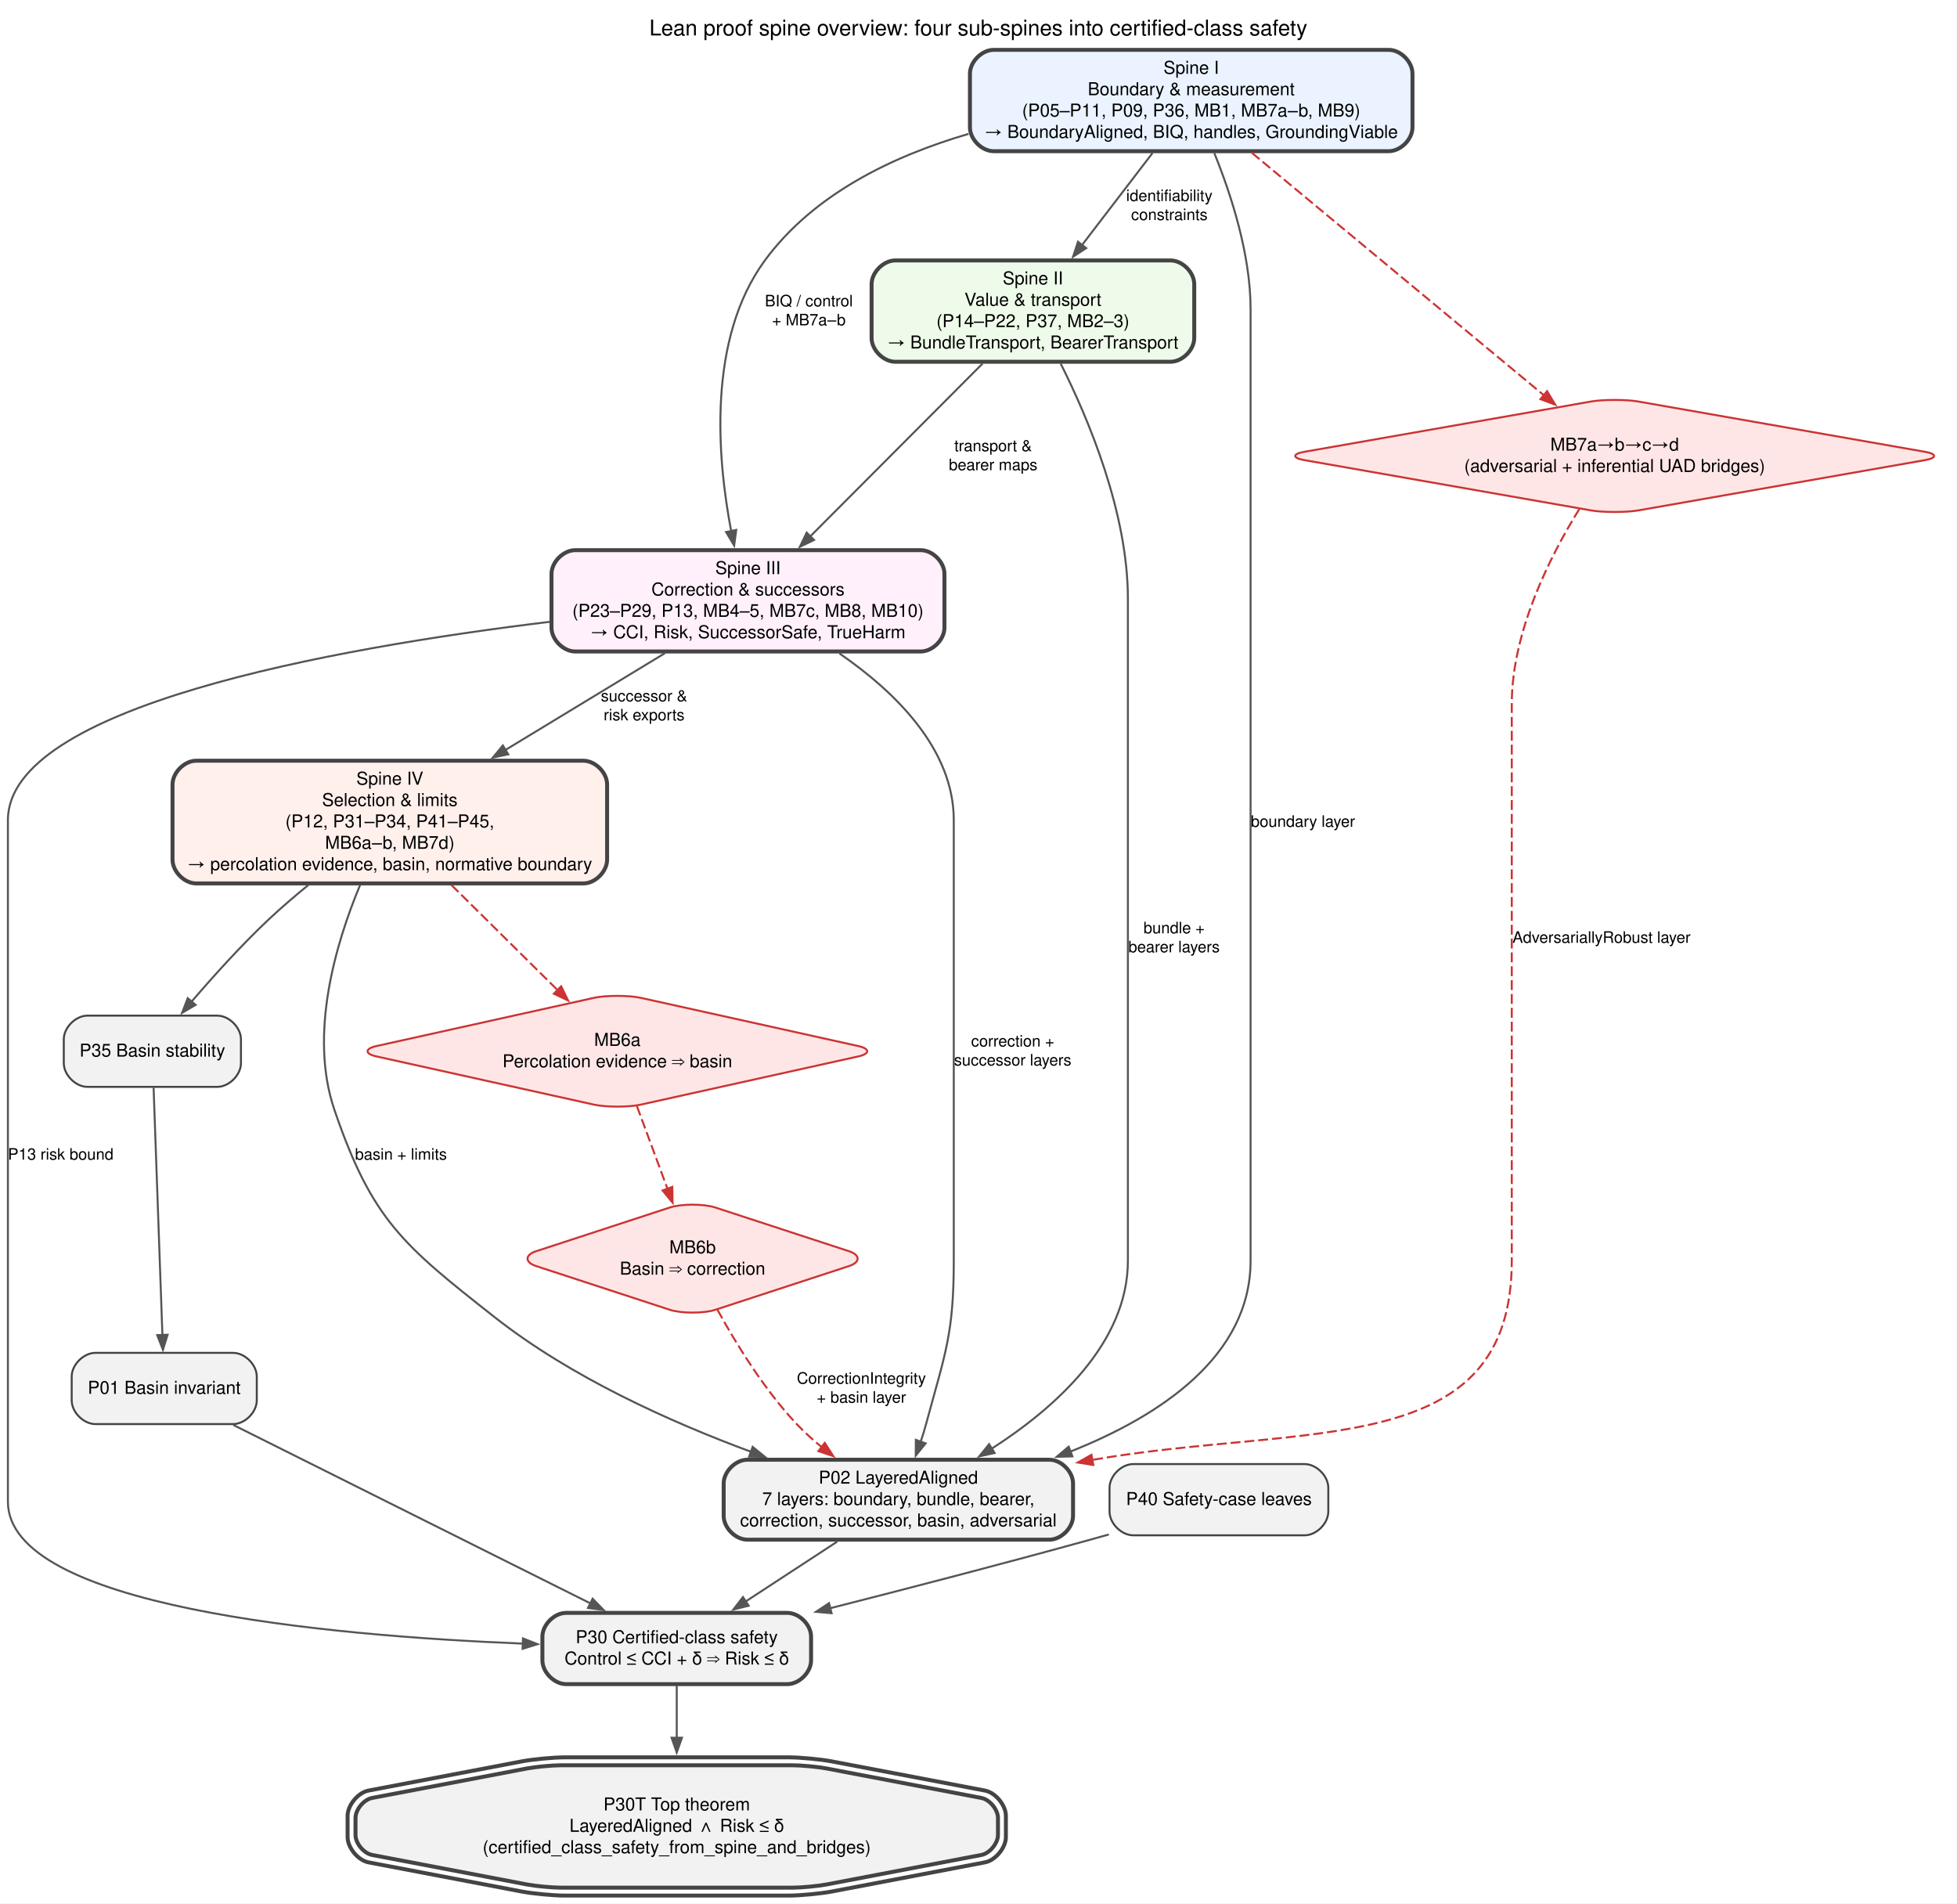
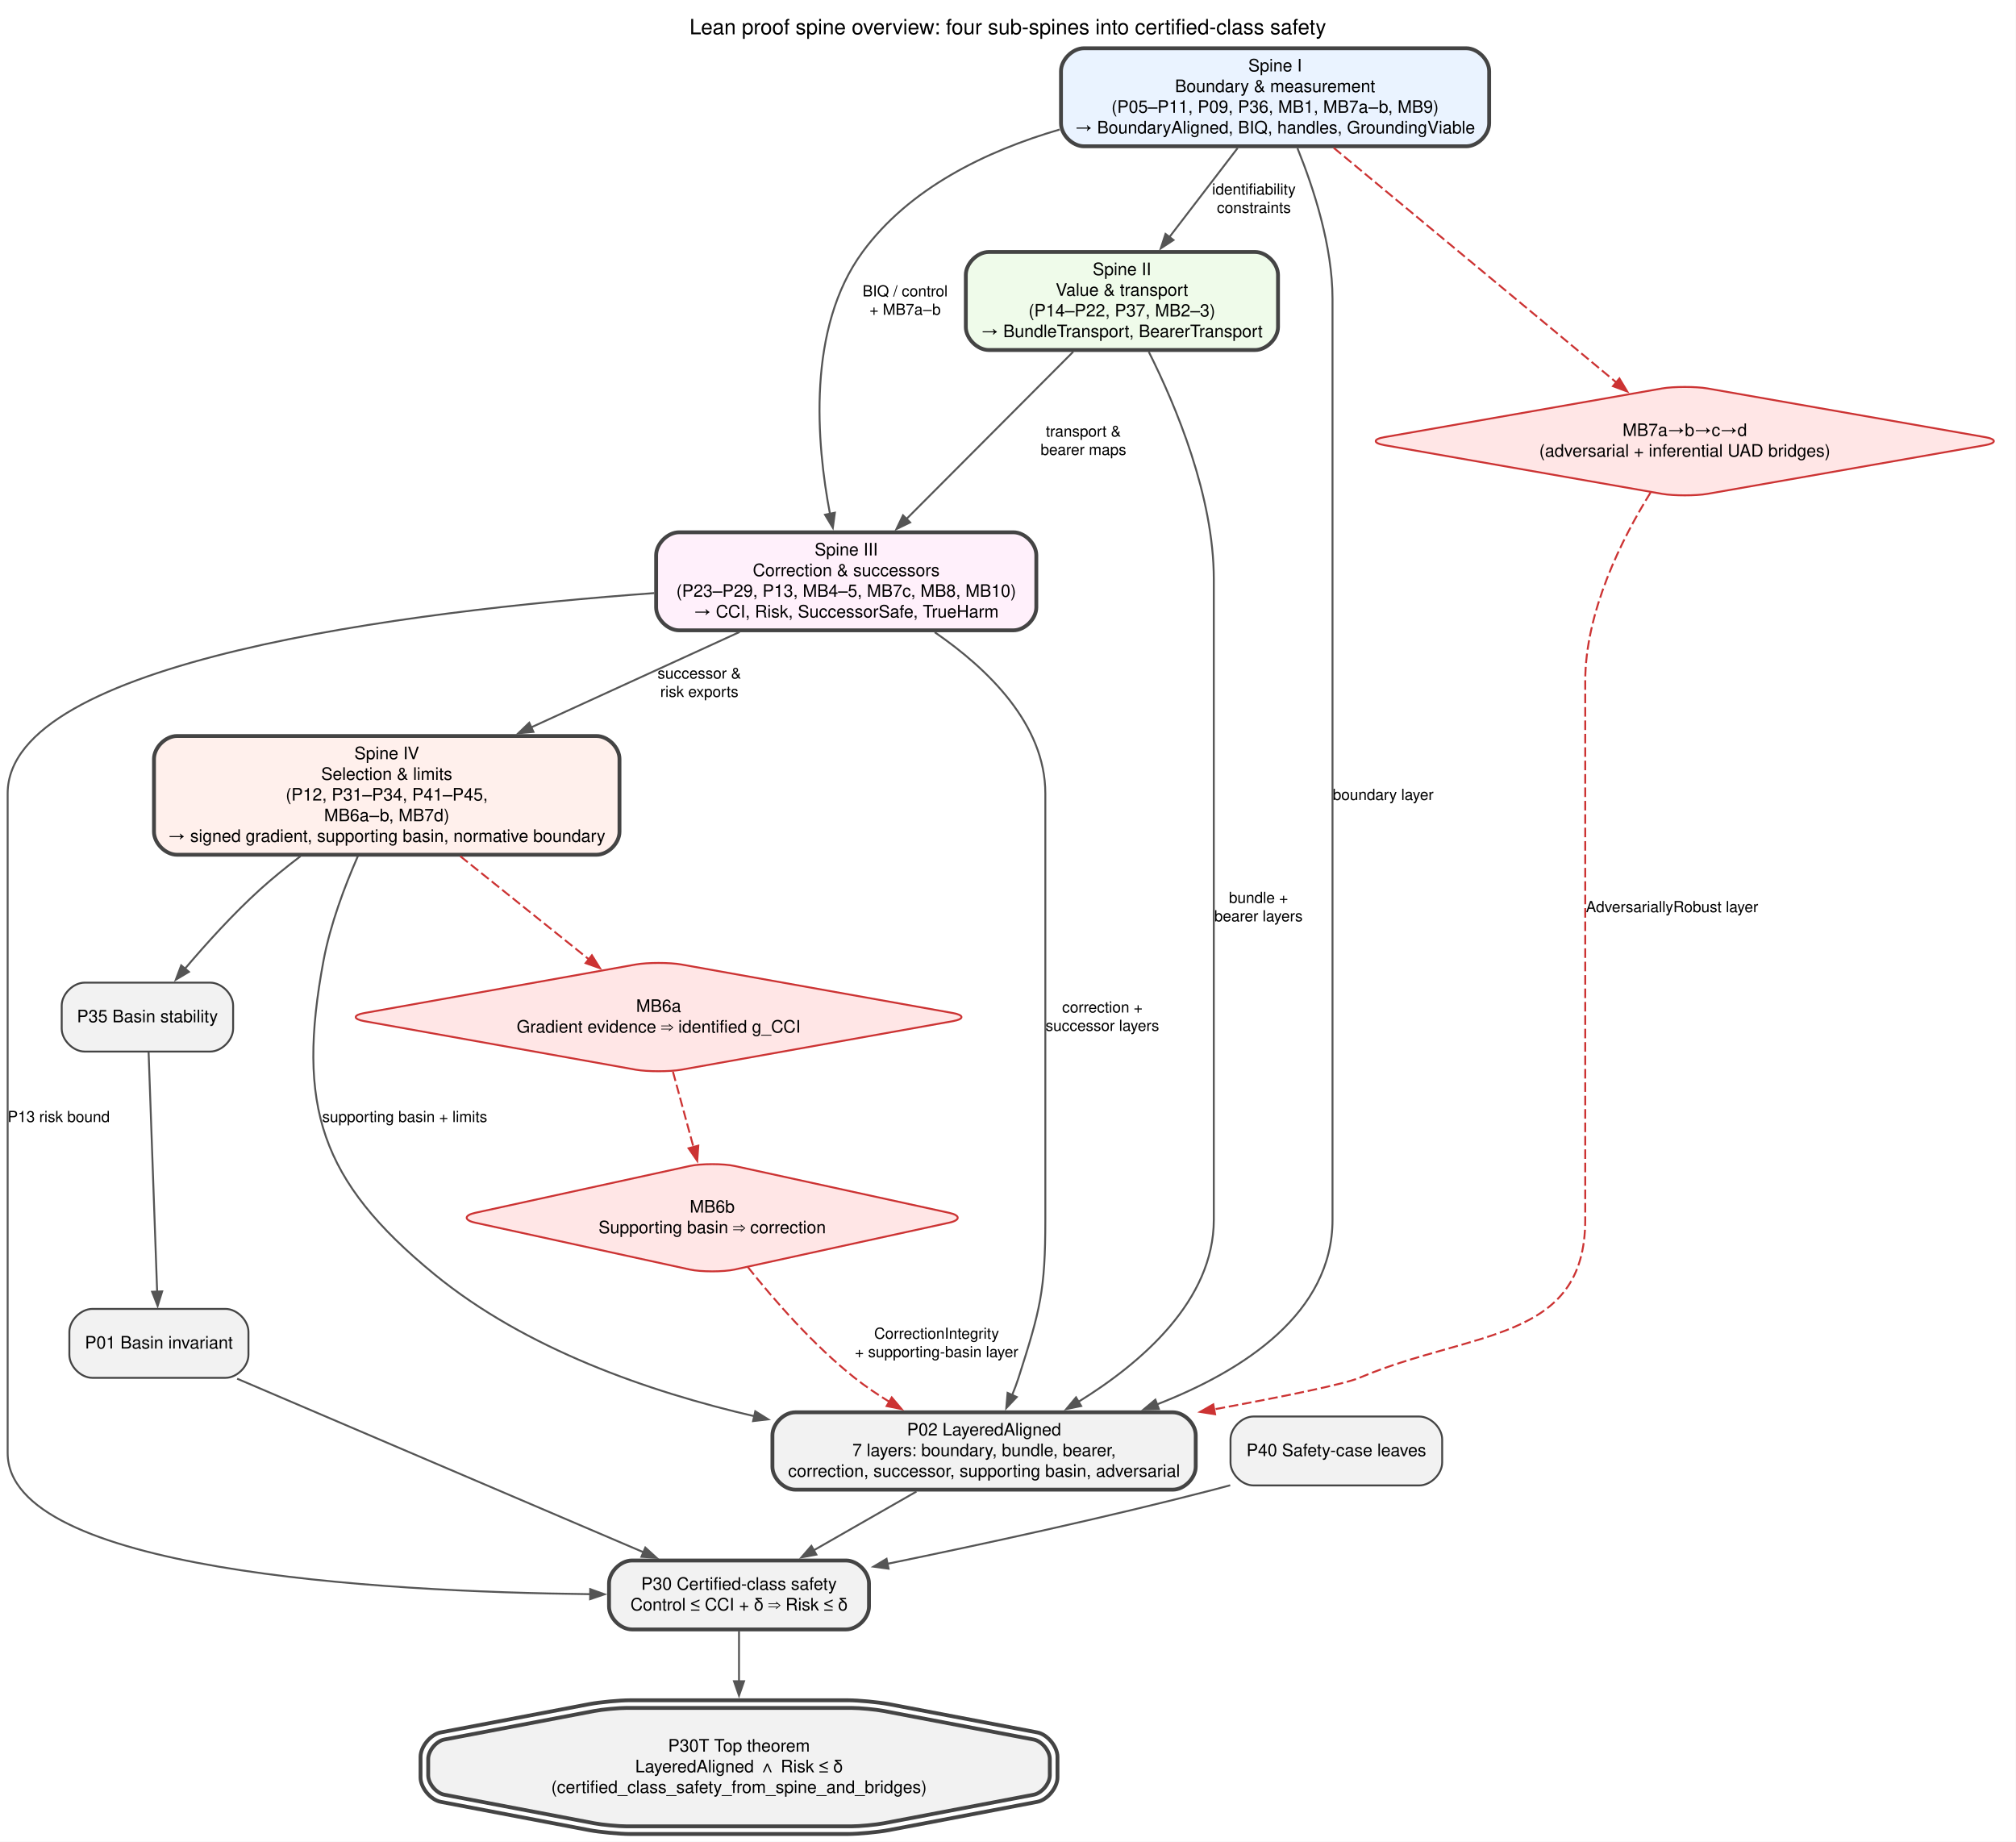
- <svg xmlns="http://www.w3.org/2000/svg" xmlns:xlink="http://www.w3.org/1999/xlink" width="989pt" height="962pt" viewBox="0.00 0.00 989.00 962.00">
+ <svg xmlns="http://www.w3.org/2000/svg" xmlns:xlink="http://www.w3.org/1999/xlink" width="1053pt" height="962pt" viewBox="0.00 0.00 1053.00 962.00">
  <g id="graph0" class="graph" transform="scale(1 1) rotate(0) translate(4 957.84)">
-     <polygon fill="white" stroke="none" points="-4,4 -4,-957.84 984.82,-957.84 984.82,4 -4,4" />
-     <text xml:space="preserve" text-anchor="middle" x="490.41" y="-939.94" font-family="Helvetica,sans-Serif" font-size="11.00">Lean proof spine overview: four sub-spines into certified-class safety</text>
+     <polygon fill="white" stroke="none" points="-4,4 -4,-957.84 1048.82,-957.84 1048.82,4 -4,4" />
+     <text xml:space="preserve" text-anchor="middle" x="522.41" y="-939.94" font-family="Helvetica,sans-Serif" font-size="11.00">Lean proof spine overview: four sub-spines into certified-class safety</text>
    <a xlink:href="/lean/graph/boundary-measurement/" class="lean-graph-node">
      <g id="node1" class="node">
-         <path fill="#eaf3ff" stroke="#444444" stroke-width="2" d="M697.82,-932.64C697.82,-932.64 498.18,-932.64 498.18,-932.64 492.18,-932.64 486.18,-926.64 486.18,-920.64 486.18,-920.64 486.18,-893.44 486.18,-893.44 486.18,-887.44 492.18,-881.44 498.18,-881.44 498.18,-881.44 697.82,-881.44 697.82,-881.44 703.82,-881.44 709.82,-887.44 709.82,-893.44 709.82,-893.44 709.82,-920.64 709.82,-920.64 709.82,-926.64 703.82,-932.64 697.82,-932.64" />
-         <text xml:space="preserve" text-anchor="middle" x="598" y="-920.54" font-family="Helvetica,sans-Serif" font-size="9.00">Spine I</text>
-         <text xml:space="preserve" text-anchor="middle" x="598" y="-909.74" font-family="Helvetica,sans-Serif" font-size="9.00">Boundary &amp; measurement</text>
-         <text xml:space="preserve" text-anchor="middle" x="598" y="-898.94" font-family="Helvetica,sans-Serif" font-size="9.00">(P05–P11, P09, P36, MB1, MB7a–b, MB9)</text>
-         <text xml:space="preserve" text-anchor="middle" x="598" y="-888.14" font-family="Helvetica,sans-Serif" font-size="9.00">→ BoundaryAligned, BIQ, handles, GroundingViable</text>
+         <path fill="#eaf3ff" stroke="#444444" stroke-width="2" d="M761.82,-932.64C761.82,-932.64 562.18,-932.64 562.18,-932.64 556.18,-932.64 550.18,-926.64 550.18,-920.64 550.18,-920.64 550.18,-893.44 550.18,-893.44 550.18,-887.44 556.18,-881.44 562.18,-881.44 562.18,-881.44 761.82,-881.44 761.82,-881.44 767.82,-881.44 773.82,-887.44 773.82,-893.44 773.82,-893.44 773.82,-920.64 773.82,-920.64 773.82,-926.64 767.82,-932.64 761.82,-932.64" />
+         <text xml:space="preserve" text-anchor="middle" x="662" y="-920.54" font-family="Helvetica,sans-Serif" font-size="9.00">Spine I</text>
+         <text xml:space="preserve" text-anchor="middle" x="662" y="-909.74" font-family="Helvetica,sans-Serif" font-size="9.00">Boundary &amp; measurement</text>
+         <text xml:space="preserve" text-anchor="middle" x="662" y="-898.94" font-family="Helvetica,sans-Serif" font-size="9.00">(P05–P11, P09, P36, MB1, MB7a–b, MB9)</text>
+         <text xml:space="preserve" text-anchor="middle" x="662" y="-888.14" font-family="Helvetica,sans-Serif" font-size="9.00">→ BoundaryAligned, BIQ, handles, GroundingViable</text>
      </g>
    </a>
    <a xlink:href="/lean/graph/value-transport/" class="lean-graph-node">
      <g id="node2" class="node">
-         <path fill="#effbea" stroke="#444444" stroke-width="2" d="M587.53,-826.24C587.53,-826.24 448.47,-826.24 448.47,-826.24 442.47,-826.24 436.47,-820.24 436.47,-814.24 436.47,-814.24 436.47,-787.04 436.47,-787.04 436.47,-781.04 442.47,-775.04 448.47,-775.04 448.47,-775.04 587.53,-775.04 587.53,-775.04 593.53,-775.04 599.53,-781.04 599.53,-787.04 599.53,-787.04 599.53,-814.24 599.53,-814.24 599.53,-820.24 593.53,-826.24 587.53,-826.24" />
-         <text xml:space="preserve" text-anchor="middle" x="518" y="-814.14" font-family="Helvetica,sans-Serif" font-size="9.00">Spine II</text>
-         <text xml:space="preserve" text-anchor="middle" x="518" y="-803.34" font-family="Helvetica,sans-Serif" font-size="9.00">Value &amp; transport</text>
-         <text xml:space="preserve" text-anchor="middle" x="518" y="-792.54" font-family="Helvetica,sans-Serif" font-size="9.00">(P14–P22, P37, MB2–3)</text>
-         <text xml:space="preserve" text-anchor="middle" x="518" y="-781.74" font-family="Helvetica,sans-Serif" font-size="9.00">→ BundleTransport, BearerTransport</text>
+         <path fill="#effbea" stroke="#444444" stroke-width="2" d="M651.53,-826.24C651.53,-826.24 512.47,-826.24 512.47,-826.24 506.47,-826.24 500.47,-820.24 500.47,-814.24 500.47,-814.24 500.47,-787.04 500.47,-787.04 500.47,-781.04 506.47,-775.04 512.47,-775.04 512.47,-775.04 651.53,-775.04 651.53,-775.04 657.53,-775.04 663.53,-781.04 663.53,-787.04 663.53,-787.04 663.53,-814.24 663.53,-814.24 663.53,-820.24 657.53,-826.24 651.53,-826.24" />
+         <text xml:space="preserve" text-anchor="middle" x="582" y="-814.14" font-family="Helvetica,sans-Serif" font-size="9.00">Spine II</text>
+         <text xml:space="preserve" text-anchor="middle" x="582" y="-803.34" font-family="Helvetica,sans-Serif" font-size="9.00">Value &amp; transport</text>
+         <text xml:space="preserve" text-anchor="middle" x="582" y="-792.54" font-family="Helvetica,sans-Serif" font-size="9.00">(P14–P22, P37, MB2–3)</text>
+         <text xml:space="preserve" text-anchor="middle" x="582" y="-781.74" font-family="Helvetica,sans-Serif" font-size="9.00">→ BundleTransport, BearerTransport</text>
      </g>
    </a>
    <g id="edge1" class="edge">
-       <path fill="none" stroke="#555555" d="M578.43,-880.5C567.7,-866.5 554.28,-848.99 542.82,-834.03" />
-       <polygon fill="#555555" stroke="#555555" points="544.93,-832.47 538.29,-828.12 540.77,-835.67 544.93,-832.47" />
-       <text xml:space="preserve" text-anchor="middle" x="586.95" y="-856.24" font-family="Helvetica,sans-Serif" font-size="8.00">identifiability</text>
-       <text xml:space="preserve" text-anchor="middle" x="586.95" y="-846.64" font-family="Helvetica,sans-Serif" font-size="8.00">constraints</text>
+       <path fill="none" stroke="#555555" d="M642.43,-880.5C631.7,-866.5 618.28,-848.99 606.82,-834.03" />
+       <polygon fill="#555555" stroke="#555555" points="608.93,-832.47 602.29,-828.12 604.77,-835.67 608.93,-832.47" />
+       <text xml:space="preserve" text-anchor="middle" x="650.95" y="-856.24" font-family="Helvetica,sans-Serif" font-size="8.00">identifiability</text>
+       <text xml:space="preserve" text-anchor="middle" x="650.95" y="-846.64" font-family="Helvetica,sans-Serif" font-size="8.00">constraints</text>
    </g>
    <a xlink:href="/lean/graph/correction-successors/" class="lean-graph-node">
      <g id="node3" class="node">
-         <path fill="#fff0fb" stroke="#444444" stroke-width="2" d="M461.29,-679.84C461.29,-679.84 286.71,-679.84 286.71,-679.84 280.71,-679.84 274.71,-673.84 274.71,-667.84 274.71,-667.84 274.71,-640.64 274.71,-640.64 274.71,-634.64 280.71,-628.64 286.71,-628.64 286.71,-628.64 461.29,-628.64 461.29,-628.64 467.29,-628.64 473.29,-634.64 473.29,-640.64 473.29,-640.64 473.29,-667.84 473.29,-667.84 473.29,-673.84 467.29,-679.84 461.29,-679.84" />
-         <text xml:space="preserve" text-anchor="middle" x="374" y="-667.74" font-family="Helvetica,sans-Serif" font-size="9.00">Spine III</text>
-         <text xml:space="preserve" text-anchor="middle" x="374" y="-656.94" font-family="Helvetica,sans-Serif" font-size="9.00">Correction &amp; successors</text>
-         <text xml:space="preserve" text-anchor="middle" x="374" y="-646.14" font-family="Helvetica,sans-Serif" font-size="9.00">(P23–P29, P13, MB4–5, MB7c, MB8, MB10)</text>
-         <text xml:space="preserve" text-anchor="middle" x="374" y="-635.34" font-family="Helvetica,sans-Serif" font-size="9.00">→ CCI, Risk, SuccessorSafe, TrueHarm</text>
+         <path fill="#fff0fb" stroke="#444444" stroke-width="2" d="M525.29,-679.84C525.29,-679.84 350.71,-679.84 350.71,-679.84 344.71,-679.84 338.71,-673.84 338.71,-667.84 338.71,-667.84 338.71,-640.64 338.71,-640.64 338.71,-634.64 344.71,-628.64 350.71,-628.64 350.71,-628.64 525.29,-628.64 525.29,-628.64 531.29,-628.64 537.29,-634.64 537.29,-640.64 537.29,-640.64 537.29,-667.84 537.29,-667.84 537.29,-673.84 531.29,-679.84 525.29,-679.84" />
+         <text xml:space="preserve" text-anchor="middle" x="438" y="-667.74" font-family="Helvetica,sans-Serif" font-size="9.00">Spine III</text>
+         <text xml:space="preserve" text-anchor="middle" x="438" y="-656.94" font-family="Helvetica,sans-Serif" font-size="9.00">Correction &amp; successors</text>
+         <text xml:space="preserve" text-anchor="middle" x="438" y="-646.14" font-family="Helvetica,sans-Serif" font-size="9.00">(P23–P29, P13, MB4–5, MB7c, MB8, MB10)</text>
+         <text xml:space="preserve" text-anchor="middle" x="438" y="-635.34" font-family="Helvetica,sans-Serif" font-size="9.00">→ CCI, Risk, SuccessorSafe, TrueHarm</text>
      </g>
    </a>
    <g id="edge2" class="edge">
-       <path fill="none" stroke="#555555" d="M485.44,-890.18C446.66,-878.85 406.9,-859.45 382.54,-826.24 353.4,-786.53 358.41,-726.58 365.56,-689.23" />
-       <polygon fill="#555555" stroke="#555555" points="368.07,-690.06 367.01,-682.19 362.93,-689.01 368.07,-690.06" />
-       <text xml:space="preserve" text-anchor="middle" x="404.77" y="-803.04" font-family="Helvetica,sans-Serif" font-size="8.00">BIQ / control</text>
-       <text xml:space="preserve" text-anchor="middle" x="404.77" y="-793.44" font-family="Helvetica,sans-Serif" font-size="8.00">+ MB7a–b</text>
+       <path fill="none" stroke="#555555" d="M549.44,-890.18C510.66,-878.85 470.9,-859.45 446.54,-826.24 417.4,-786.53 422.41,-726.58 429.56,-689.23" />
+       <polygon fill="#555555" stroke="#555555" points="432.07,-690.06 431.01,-682.19 426.93,-689.01 432.07,-690.06" />
+       <text xml:space="preserve" text-anchor="middle" x="468.77" y="-803.04" font-family="Helvetica,sans-Serif" font-size="8.00">BIQ / control</text>
+       <text xml:space="preserve" text-anchor="middle" x="468.77" y="-793.44" font-family="Helvetica,sans-Serif" font-size="8.00">+ MB7a–b</text>
    </g>
    <a xlink:href="/lean/node/P02/" class="lean-graph-node">
      <g id="node5" class="node">
-         <path fill="#f2f2f2" stroke="#444444" stroke-width="2" d="M526.28,-220.24C526.28,-220.24 373.72,-220.24 373.72,-220.24 367.72,-220.24 361.72,-214.24 361.72,-208.24 361.72,-208.24 361.72,-191.84 361.72,-191.84 361.72,-185.84 367.72,-179.84 373.72,-179.84 373.72,-179.84 526.28,-179.84 526.28,-179.84 532.28,-179.84 538.28,-185.84 538.28,-191.84 538.28,-191.84 538.28,-208.24 538.28,-208.24 538.28,-214.24 532.28,-220.24 526.28,-220.24" />
-         <text xml:space="preserve" text-anchor="middle" x="450" y="-208.14" font-family="Helvetica,sans-Serif" font-size="9.00">P02 LayeredAligned</text>
-         <text xml:space="preserve" text-anchor="middle" x="450" y="-197.34" font-family="Helvetica,sans-Serif" font-size="9.00">7 layers: boundary, bundle, bearer,</text>
-         <text xml:space="preserve" text-anchor="middle" x="450" y="-186.54" font-family="Helvetica,sans-Serif" font-size="9.00">correction, successor, basin, adversarial</text>
+         <path fill="#f2f2f2" stroke="#444444" stroke-width="2" d="M608.55,-220.24C608.55,-220.24 411.45,-220.24 411.45,-220.24 405.45,-220.24 399.45,-214.24 399.45,-208.24 399.45,-208.24 399.45,-191.84 399.45,-191.84 399.45,-185.84 405.45,-179.84 411.45,-179.84 411.45,-179.84 608.55,-179.84 608.55,-179.84 614.55,-179.84 620.55,-185.84 620.55,-191.84 620.55,-191.84 620.55,-208.24 620.55,-208.24 620.55,-214.24 614.55,-220.24 608.55,-220.24" />
+         <text xml:space="preserve" text-anchor="middle" x="510" y="-208.14" font-family="Helvetica,sans-Serif" font-size="9.00">P02 LayeredAligned</text>
+         <text xml:space="preserve" text-anchor="middle" x="510" y="-197.34" font-family="Helvetica,sans-Serif" font-size="9.00">7 layers: boundary, bundle, bearer,</text>
+         <text xml:space="preserve" text-anchor="middle" x="510" y="-186.54" font-family="Helvetica,sans-Serif" font-size="9.00">correction, successor, supporting basin, adversarial</text>
      </g>
    </a>
    <g id="edge13" class="edge">
-       <path fill="none" stroke="#555555" d="M609.68,-880.46C618.11,-859.67 628,-829.36 628,-801.64 628,-801.64 628,-801.64 628,-320.84 628,-272.45 582.16,-242.32 537,-224.38" />
-       <polygon fill="#555555" stroke="#555555" points="537.95,-221.93 530.01,-221.71 536.08,-226.84 537.95,-221.93" />
-       <text xml:space="preserve" text-anchor="middle" x="654.46" y="-540.04" font-family="Helvetica,sans-Serif" font-size="8.00">boundary layer</text>
+       <path fill="none" stroke="#555555" d="M673.68,-880.46C682.11,-859.67 692,-829.36 692,-801.64 692,-801.64 692,-801.64 692,-320.84 692,-272.13 645.95,-242.11 600.18,-224.31" />
+       <polygon fill="#555555" stroke="#555555" points="601.31,-221.93 593.37,-221.76 599.47,-226.84 601.31,-221.93" />
+       <text xml:space="preserve" text-anchor="middle" x="718.46" y="-540.04" font-family="Helvetica,sans-Serif" font-size="8.00">boundary layer</text>
    </g>
    <a xlink:href="/cards/bridge/mb7-hidden-capability-and-access/" class="lean-graph-node">
      <g id="node11" class="node">
-         <path fill="#ffe6e6" stroke="#cc3333" d="M800.18,-754.97C800.18,-754.97 655,-729.51 655,-729.51 649.09,-728.48 649.09,-726.41 655,-725.37 655,-725.37 800.18,-699.91 800.18,-699.91 806.09,-698.88 817.91,-698.88 823.82,-699.91 823.82,-699.91 969,-725.37 969,-725.37 974.91,-726.41 974.91,-728.48 969,-729.51 969,-729.51 823.82,-754.97 823.82,-754.97 817.91,-756.01 806.09,-756.01 800.18,-754.97" />
-         <text xml:space="preserve" text-anchor="middle" x="812" y="-730.14" font-family="Helvetica,sans-Serif" font-size="9.00">MB7a→b→c→d</text>
-         <text xml:space="preserve" text-anchor="middle" x="812" y="-719.34" font-family="Helvetica,sans-Serif" font-size="9.00">(adversarial + inferential UAD bridges)</text>
+         <path fill="#ffe6e6" stroke="#cc3333" d="M864.18,-754.97C864.18,-754.97 719,-729.51 719,-729.51 713.09,-728.48 713.09,-726.41 719,-725.37 719,-725.37 864.18,-699.91 864.18,-699.91 870.09,-698.88 881.91,-698.88 887.82,-699.91 887.82,-699.91 1033,-725.37 1033,-725.37 1038.91,-726.41 1038.91,-728.48 1033,-729.51 1033,-729.51 887.82,-754.97 887.82,-754.97 881.91,-756.01 870.09,-756.01 864.18,-754.97" />
+         <text xml:space="preserve" text-anchor="middle" x="876" y="-730.14" font-family="Helvetica,sans-Serif" font-size="9.00">MB7a→b→c→d</text>
+         <text xml:space="preserve" text-anchor="middle" x="876" y="-719.34" font-family="Helvetica,sans-Serif" font-size="9.00">(adversarial + inferential UAD bridges)</text>
      </g>
    </a>
    <g id="edge6" class="edge">
-       <path fill="none" stroke="#cc3333" stroke-dasharray="5,2" d="M628.66,-880.6C667.66,-848.23 734.9,-792.42 776.21,-758.14" />
-       <polygon fill="#cc3333" stroke="#cc3333" points="777.85,-760.19 781.94,-753.38 774.5,-756.15 777.85,-760.19" />
+       <path fill="none" stroke="#cc3333" stroke-dasharray="5,2" d="M692.66,-880.6C731.66,-848.23 798.9,-792.42 840.21,-758.14" />
+       <polygon fill="#cc3333" stroke="#cc3333" points="841.85,-760.19 845.94,-753.38 838.5,-756.15 841.85,-760.19" />
    </g>
    <g id="edge3" class="edge">
-       <path fill="none" stroke="#555555" d="M492.59,-774.16C468.22,-749.72 431.37,-712.78 405.23,-686.56" />
-       <polygon fill="#555555" stroke="#555555" points="407.38,-685 400.23,-681.54 403.66,-688.71 407.38,-685" />
-       <text xml:space="preserve" text-anchor="middle" x="497.9" y="-729.84" font-family="Helvetica,sans-Serif" font-size="8.00">transport &amp;</text>
-       <text xml:space="preserve" text-anchor="middle" x="497.9" y="-720.24" font-family="Helvetica,sans-Serif" font-size="8.00">bearer maps</text>
+       <path fill="none" stroke="#555555" d="M556.59,-774.16C532.22,-749.72 495.37,-712.78 469.23,-686.56" />
+       <polygon fill="#555555" stroke="#555555" points="471.38,-685 464.23,-681.54 467.66,-688.71 471.38,-685" />
+       <text xml:space="preserve" text-anchor="middle" x="561.9" y="-729.84" font-family="Helvetica,sans-Serif" font-size="8.00">transport &amp;</text>
+       <text xml:space="preserve" text-anchor="middle" x="561.9" y="-720.24" font-family="Helvetica,sans-Serif" font-size="8.00">bearer maps</text>
    </g>
    <g id="edge12" class="edge">
-       <path fill="none" stroke="#555555" d="M532.01,-774.14C546.18,-745.93 566,-698.7 566,-655.24 566,-655.24 566,-655.24 566,-320.84 566,-279.16 529.32,-246.48 497.21,-225.85" />
-       <polygon fill="#555555" stroke="#555555" points="498.64,-223.65 490.88,-221.92 495.87,-228.11 498.64,-223.65" />
-       <text xml:space="preserve" text-anchor="middle" x="589.34" y="-486.24" font-family="Helvetica,sans-Serif" font-size="8.00">bundle +</text>
-       <text xml:space="preserve" text-anchor="middle" x="589.34" y="-476.64" font-family="Helvetica,sans-Serif" font-size="8.00">bearer layers</text>
+       <path fill="none" stroke="#555555" d="M596.01,-774.14C610.18,-745.93 630,-698.7 630,-655.24 630,-655.24 630,-655.24 630,-320.84 630,-278.56 592.22,-246.01 559.06,-225.58" />
+       <polygon fill="#555555" stroke="#555555" points="560.72,-223.52 552.93,-221.93 558.03,-228.03 560.72,-223.52" />
+       <text xml:space="preserve" text-anchor="middle" x="653.34" y="-486.24" font-family="Helvetica,sans-Serif" font-size="8.00">bundle +</text>
+       <text xml:space="preserve" text-anchor="middle" x="653.34" y="-476.64" font-family="Helvetica,sans-Serif" font-size="8.00">bearer layers</text>
    </g>
    <a xlink:href="/lean/graph/selection-limits/" class="lean-graph-node">
      <g id="node4" class="node">
-         <path fill="#fff0ec" stroke="#444444" stroke-width="2" d="M290.81,-573.44C290.81,-573.44 95.19,-573.44 95.19,-573.44 89.19,-573.44 83.19,-567.44 83.19,-561.44 83.19,-561.44 83.19,-523.44 83.19,-523.44 83.19,-517.44 89.19,-511.44 95.19,-511.44 95.19,-511.44 290.81,-511.44 290.81,-511.44 296.81,-511.44 302.81,-517.44 302.81,-523.44 302.81,-523.44 302.81,-561.44 302.81,-561.44 302.81,-567.44 296.81,-573.44 290.81,-573.44" />
-         <text xml:space="preserve" text-anchor="middle" x="193" y="-561.34" font-family="Helvetica,sans-Serif" font-size="9.00">Spine IV</text>
-         <text xml:space="preserve" text-anchor="middle" x="193" y="-550.54" font-family="Helvetica,sans-Serif" font-size="9.00">Selection &amp; limits</text>
-         <text xml:space="preserve" text-anchor="middle" x="193" y="-539.74" font-family="Helvetica,sans-Serif" font-size="9.00">(P12, P31–P34, P41–P45,</text>
-         <text xml:space="preserve" text-anchor="middle" x="193" y="-528.94" font-family="Helvetica,sans-Serif" font-size="9.00">MB6a–b, MB7d)</text>
-         <text xml:space="preserve" text-anchor="middle" x="193" y="-518.14" font-family="Helvetica,sans-Serif" font-size="9.00">→ percolation evidence, basin, normative boundary</text>
+         <path fill="#fff0ec" stroke="#444444" stroke-width="2" d="M307.57,-573.44C307.57,-573.44 88.43,-573.44 88.43,-573.44 82.43,-573.44 76.43,-567.44 76.43,-561.44 76.43,-561.44 76.43,-523.44 76.43,-523.44 76.43,-517.44 82.43,-511.44 88.43,-511.44 88.43,-511.44 307.57,-511.44 307.57,-511.44 313.57,-511.44 319.57,-517.44 319.57,-523.44 319.57,-523.44 319.57,-561.44 319.57,-561.44 319.57,-567.44 313.57,-573.44 307.57,-573.44" />
+         <text xml:space="preserve" text-anchor="middle" x="198" y="-561.34" font-family="Helvetica,sans-Serif" font-size="9.00">Spine IV</text>
+         <text xml:space="preserve" text-anchor="middle" x="198" y="-550.54" font-family="Helvetica,sans-Serif" font-size="9.00">Selection &amp; limits</text>
+         <text xml:space="preserve" text-anchor="middle" x="198" y="-539.74" font-family="Helvetica,sans-Serif" font-size="9.00">(P12, P31–P34, P41–P45,</text>
+         <text xml:space="preserve" text-anchor="middle" x="198" y="-528.94" font-family="Helvetica,sans-Serif" font-size="9.00">MB6a–b, MB7d)</text>
+         <text xml:space="preserve" text-anchor="middle" x="198" y="-518.14" font-family="Helvetica,sans-Serif" font-size="9.00">→ signed gradient, supporting basin, normative boundary</text>
      </g>
    </a>
    <g id="edge4" class="edge">
-       <path fill="none" stroke="#555555" d="M332.02,-627.78C308.07,-613.25 277.68,-594.81 251.42,-578.88" />
-       <polygon fill="#555555" stroke="#555555" points="252.85,-576.68 245.07,-575.03 250.12,-581.17 252.85,-576.68" />
-       <text xml:space="preserve" text-anchor="middle" x="321.5" y="-603.44" font-family="Helvetica,sans-Serif" font-size="8.00">successor &amp;</text>
-       <text xml:space="preserve" text-anchor="middle" x="321.5" y="-593.84" font-family="Helvetica,sans-Serif" font-size="8.00">risk exports</text>
+       <path fill="none" stroke="#555555" d="M382.34,-627.78C349.89,-612.93 308.55,-594.02 273.23,-577.86" />
+       <polygon fill="#555555" stroke="#555555" points="274.62,-575.61 266.71,-574.88 272.44,-580.38 274.62,-575.61" />
+       <text xml:space="preserve" text-anchor="middle" x="361.28" y="-603.44" font-family="Helvetica,sans-Serif" font-size="8.00">successor &amp;</text>
+       <text xml:space="preserve" text-anchor="middle" x="361.28" y="-593.84" font-family="Helvetica,sans-Serif" font-size="8.00">risk exports</text>
    </g>
    <g id="edge11" class="edge">
-       <path fill="none" stroke="#555555" d="M420.22,-627.65C448,-608.54 478,-579.54 478,-543.44 478,-543.44 478,-543.44 478,-320.84 478,-283.61 473.71,-274.19 464,-238.24 463.2,-235.29 462.26,-232.24 461.25,-229.22" />
-       <polygon fill="#555555" stroke="#555555" points="463.78,-228.5 458.78,-222.31 458.83,-230.26 463.78,-228.5" />
-       <text xml:space="preserve" text-anchor="middle" x="507.79" y="-429.04" font-family="Helvetica,sans-Serif" font-size="8.00">correction +</text>
-       <text xml:space="preserve" text-anchor="middle" x="507.79" y="-419.44" font-family="Helvetica,sans-Serif" font-size="8.00">successor layers</text>
+       <path fill="none" stroke="#555555" d="M484.22,-627.65C512,-608.54 542,-579.54 542,-543.44 542,-543.44 542,-543.44 542,-320.84 542,-283.61 539.33,-273.71 528,-238.24 527.05,-235.28 525.91,-232.26 524.67,-229.28" />
+       <polygon fill="#555555" stroke="#555555" points="527.07,-228.22 521.6,-222.46 522.29,-230.38 527.07,-228.22" />
+       <text xml:space="preserve" text-anchor="middle" x="571.79" y="-429.04" font-family="Helvetica,sans-Serif" font-size="8.00">correction +</text>
+       <text xml:space="preserve" text-anchor="middle" x="571.79" y="-419.44" font-family="Helvetica,sans-Serif" font-size="8.00">successor layers</text>
    </g>
    <a xlink:href="/cards/bridge/dynamical-guarantee/" class="lean-graph-node">
      <g id="node8" class="node">
-         <path fill="#f2f2f2" stroke="#444444" stroke-width="2" d="M393.89,-142.84C393.89,-142.84 282.11,-142.84 282.11,-142.84 276.11,-142.84 270.11,-136.84 270.11,-130.84 270.11,-130.84 270.11,-118.84 270.11,-118.84 270.11,-112.84 276.11,-106.84 282.11,-106.84 282.11,-106.84 393.89,-106.84 393.89,-106.84 399.89,-106.84 405.89,-112.84 405.89,-118.84 405.89,-118.84 405.89,-130.84 405.89,-130.84 405.89,-136.84 399.89,-142.84 393.89,-142.84" />
-         <text xml:space="preserve" text-anchor="middle" x="338" y="-127.54" font-family="Helvetica,sans-Serif" font-size="9.00">P30 Certified-class safety</text>
-         <text xml:space="preserve" text-anchor="middle" x="338" y="-116.74" font-family="Helvetica,sans-Serif" font-size="9.00">Control ≤ CCI + δ ⇒ Risk ≤ δ</text>
+         <path fill="#f2f2f2" stroke="#444444" stroke-width="2" d="M437.89,-142.84C437.89,-142.84 326.11,-142.84 326.11,-142.84 320.11,-142.84 314.11,-136.84 314.11,-130.84 314.11,-130.84 314.11,-118.84 314.11,-118.84 314.11,-112.84 320.11,-106.84 326.11,-106.84 326.11,-106.84 437.89,-106.84 437.89,-106.84 443.89,-106.84 449.89,-112.84 449.89,-118.84 449.89,-118.84 449.89,-130.84 449.89,-130.84 449.89,-136.84 443.89,-142.84 437.89,-142.84" />
+         <text xml:space="preserve" text-anchor="middle" x="382" y="-127.54" font-family="Helvetica,sans-Serif" font-size="9.00">P30 Certified-class safety</text>
+         <text xml:space="preserve" text-anchor="middle" x="382" y="-116.74" font-family="Helvetica,sans-Serif" font-size="9.00">Control ≤ CCI + δ ⇒ Risk ≤ δ</text>
      </g>
    </a>
    <g id="edge18" class="edge">
-       <path fill="none" stroke="#555555" d="M273.77,-643.63C162.99,-630.16 0,-600.62 0,-543.44 0,-543.44 0,-543.44 0,-199.04 0,-146.08 160.53,-131.35 260.33,-127.31" />
-       <polygon fill="#555555" stroke="#555555" points="260.29,-129.94 267.68,-127.03 260.09,-124.69 260.29,-129.94" />
+       <path fill="none" stroke="#555555" d="M337.79,-648.09C208.5,-638.64 0,-612.67 0,-543.44 0,-543.44 0,-543.44 0,-199.04 0,-137.65 192.71,-126.54 304.38,-125.25" />
+       <polygon fill="#555555" stroke="#555555" points="304.28,-127.88 311.75,-125.19 304.23,-122.63 304.28,-127.88" />
      <text xml:space="preserve" text-anchor="middle" x="26.68" y="-371.84" font-family="Helvetica,sans-Serif" font-size="8.00">P13 risk bound</text>
    </g>
    <g id="edge5" class="edge">
-       <path fill="none" stroke="#555555" d="M177.98,-510.66C165.6,-480.99 152.01,-435.1 165,-397.04 184.02,-341.33 199.73,-328.64 246,-292.24 284.51,-261.95 334.67,-239.35 375.62,-224.22" />
-       <polygon fill="#555555" stroke="#555555" points="376.37,-226.74 382.52,-221.72 374.58,-221.81 376.37,-226.74" />
-       <text xml:space="preserve" text-anchor="middle" x="198.64" y="-371.84" font-family="Helvetica,sans-Serif" font-size="8.00">basin + limits</text>
+       <path fill="none" stroke="#555555" d="M182.92,-510.7C175.97,-494.84 168.5,-474.95 165,-456.24 150.8,-380.24 163.2,-341.25 223,-292.24 270.41,-253.39 334.58,-231 390.22,-218.14" />
+       <polygon fill="#555555" stroke="#555555" points="390.5,-220.77 397.24,-216.56 389.35,-215.64 390.5,-220.77" />
+       <text xml:space="preserve" text-anchor="middle" x="207.4" y="-371.84" font-family="Helvetica,sans-Serif" font-size="8.00">supporting basin + limits</text>
    </g>
    <a xlink:href="/lean/node/P35/" class="lean-graph-node">
      <g id="node6" class="node">
        <path fill="#f2f2f2" stroke="#444444" d="M105.77,-444.64C105.77,-444.64 40.23,-444.64 40.23,-444.64 34.23,-444.64 28.23,-438.64 28.23,-432.64 28.23,-432.64 28.23,-420.64 28.23,-420.64 28.23,-414.64 34.23,-408.64 40.23,-408.64 40.23,-408.64 105.77,-408.64 105.77,-408.64 111.77,-408.64 117.77,-414.64 117.77,-420.64 117.77,-420.64 117.77,-432.64 117.77,-432.64 117.77,-438.64 111.77,-444.64 105.77,-444.64" />
        <text xml:space="preserve" text-anchor="middle" x="73" y="-423.94" font-family="Helvetica,sans-Serif" font-size="9.00">P35 Basin stability</text>
      </g>
    </a>
    <g id="edge14" class="edge">
-       <path fill="none" stroke="#555555" d="M151.82,-510.63C145.03,-505.1 138.19,-499.25 132,-493.44 118.12,-480.42 103.84,-464.57 92.8,-451.69" />
-       <polygon fill="#555555" stroke="#555555" points="94.86,-450.06 88.01,-446.03 90.86,-453.45 94.86,-450.06" />
+       <path fill="none" stroke="#555555" d="M152.97,-510.67C145.75,-505.18 138.52,-499.33 132,-493.44 117.87,-480.69 103.59,-464.85 92.61,-451.91" />
+       <polygon fill="#555555" stroke="#555555" points="94.67,-450.28 87.85,-446.21 90.65,-453.65 94.67,-450.28" />
    </g>
    <a xlink:href="/cards/bridge/mb6-selection-and-basin-stability/" class="lean-graph-node">
      <g id="node12" class="node">
-         <path fill="#ffe6e6" stroke="#cc3333" d="M296.28,-453.65C296.28,-453.65 186.14,-429.24 186.14,-429.24 180.29,-427.94 180.29,-425.34 186.14,-424.05 186.14,-424.05 296.28,-399.64 296.28,-399.64 302.14,-398.34 313.86,-398.34 319.72,-399.64 319.72,-399.64 429.86,-424.05 429.86,-424.05 435.71,-425.34 435.71,-427.94 429.86,-429.24 429.86,-429.24 319.72,-453.65 319.72,-453.65 313.86,-454.94 302.14,-454.94 296.28,-453.65" />
-         <text xml:space="preserve" text-anchor="middle" x="308" y="-429.34" font-family="Helvetica,sans-Serif" font-size="9.00">MB6a</text>
-         <text xml:space="preserve" text-anchor="middle" x="308" y="-418.54" font-family="Helvetica,sans-Serif" font-size="9.00">Percolation evidence ⇒ basin</text>
+         <path fill="#ffe6e6" stroke="#cc3333" d="M328.19,-454.13C328.19,-454.13 186.23,-428.75 186.23,-428.75 180.32,-427.7 180.32,-425.59 186.23,-424.53 186.23,-424.53 328.19,-399.15 328.19,-399.15 334.09,-398.1 345.91,-398.1 351.81,-399.15 351.81,-399.15 493.77,-424.53 493.77,-424.53 499.68,-425.59 499.68,-427.7 493.77,-428.75 493.77,-428.75 351.81,-454.13 351.81,-454.13 345.91,-455.19 334.09,-455.19 328.19,-454.13" />
+         <text xml:space="preserve" text-anchor="middle" x="340" y="-429.34" font-family="Helvetica,sans-Serif" font-size="9.00">MB6a</text>
+         <text xml:space="preserve" text-anchor="middle" x="340" y="-418.54" font-family="Helvetica,sans-Serif" font-size="9.00">Gradient evidence ⇒ identified g_CCI</text>
      </g>
    </a>
    <g id="edge8" class="edge">
-       <path fill="none" stroke="#cc3333" stroke-dasharray="5,2" d="M224.12,-510.65C240.8,-494.14 261.26,-473.9 277.79,-457.53" />
-       <polygon fill="#cc3333" stroke="#cc3333" points="279.59,-459.45 283.08,-452.31 275.9,-455.71 279.59,-459.45" />
+       <path fill="none" stroke="#cc3333" stroke-dasharray="5,2" d="M236.43,-510.65C257.38,-493.85 283.18,-473.18 303.78,-456.67" />
+       <polygon fill="#cc3333" stroke="#cc3333" points="305.16,-458.93 309.37,-452.19 301.88,-454.83 305.16,-458.93" />
    </g>
    <g id="edge17" class="edge">
-       <path fill="none" stroke="#555555" d="M419.1,-178.85C404.76,-169.48 387.66,-158.3 372.86,-148.63" />
-       <polygon fill="#555555" stroke="#555555" points="374.35,-146.46 366.63,-144.55 371.47,-150.85 374.35,-146.46" />
+       <path fill="none" stroke="#555555" d="M474.68,-178.85C458,-169.3 438.04,-157.89 420.92,-148.1" />
+       <polygon fill="#555555" stroke="#555555" points="422.4,-145.92 414.59,-144.48 419.8,-150.48 422.4,-145.92" />
    </g>
    <a xlink:href="/cards/bridge/dynamical-guarantee/" class="lean-graph-node">
      <g id="node7" class="node">
        <path fill="#f2f2f2" stroke="#444444" d="M113.77,-274.24C113.77,-274.24 44.23,-274.24 44.23,-274.24 38.23,-274.24 32.23,-268.24 32.23,-262.24 32.23,-262.24 32.23,-250.24 32.23,-250.24 32.23,-244.24 38.23,-238.24 44.23,-238.24 44.23,-238.24 113.77,-238.24 113.77,-238.24 119.77,-238.24 125.77,-244.24 125.77,-250.24 125.77,-250.24 125.77,-262.24 125.77,-262.24 125.77,-268.24 119.77,-274.24 113.77,-274.24" />
        <text xml:space="preserve" text-anchor="middle" x="79" y="-253.54" font-family="Helvetica,sans-Serif" font-size="9.00">P01 Basin invariant</text>
      </g>
    </a>
    <g id="edge15" class="edge">
      <path fill="none" stroke="#555555" d="M73.62,-408.25C74.68,-378.48 76.85,-317.59 78.09,-282.91" />
      <polygon fill="#555555" stroke="#555555" points="80.7,-283.39 78.34,-275.8 75.45,-283.2 80.7,-283.39" />
    </g>
    <g id="edge16" class="edge">
-       <path fill="none" stroke="#555555" d="M113.93,-237.79C160.72,-214.41 243.73,-172.94 294.52,-147.57" />
-       <polygon fill="#555555" stroke="#555555" points="295.49,-150.01 301.03,-144.31 293.14,-145.32 295.49,-150.01" />
+       <path fill="none" stroke="#555555" d="M119.86,-237.79C174.94,-214.27 272.91,-172.43 332.22,-147.1" />
+       <polygon fill="#555555" stroke="#555555" points="333.07,-149.59 338.94,-144.23 331.01,-144.76 333.07,-149.59" />
    </g>
    <a xlink:href="/lean/node/P30T/" class="lean-graph-node">
      <g id="node10" class="node">
-         <path fill="#f2f2f2" stroke="#444444" stroke-width="2" d="M500.34,-30.65C500.34,-30.65 500.34,-39.19 500.34,-39.19 500.34,-43.46 496.14,-48.53 491.95,-49.33 491.95,-49.33 413.63,-64.24 413.63,-64.24 409.44,-65.04 400.97,-65.84 396.7,-65.84 396.7,-65.84 279.3,-65.84 279.3,-65.84 275.03,-65.84 266.56,-65.04 262.37,-64.24 262.37,-64.24 184.05,-49.33 184.05,-49.33 179.86,-48.53 175.66,-43.46 175.66,-39.19 175.66,-39.19 175.66,-30.65 175.66,-30.65 175.66,-26.38 179.86,-21.31 184.05,-20.52 184.05,-20.52 262.37,-5.6 262.37,-5.6 266.56,-4.8 275.03,-4 279.3,-4 279.3,-4 396.7,-4 396.7,-4 400.97,-4 409.44,-4.8 413.63,-5.6 413.63,-5.6 491.95,-20.52 491.95,-20.52 496.14,-21.31 500.34,-26.38 500.34,-30.65" />
-         <path fill="none" stroke="#444444" stroke-width="2" d="M504.34,-29.55C504.34,-29.55 504.34,-40.29 504.34,-40.29 504.34,-45.67 499.06,-52.04 493.78,-53.05 493.78,-53.05 416.18,-67.83 416.18,-67.83 410.9,-68.84 400.25,-69.84 394.88,-69.84 394.88,-69.84 281.12,-69.84 281.12,-69.84 275.75,-69.84 265.1,-68.84 259.82,-67.83 259.82,-67.83 182.22,-53.05 182.22,-53.05 176.94,-52.04 171.66,-45.67 171.66,-40.29 171.66,-40.29 171.66,-29.55 171.66,-29.55 171.66,-24.18 176.94,-17.8 182.22,-16.79 182.22,-16.79 259.82,-2.01 259.82,-2.01 265.1,-1.01 275.75,0 281.12,0 281.12,0 394.88,0 394.88,0 400.25,0 410.9,-1.01 416.18,-2.01 416.18,-2.01 493.78,-16.79 493.78,-16.79 499.06,-17.8 504.34,-24.18 504.34,-29.55" />
-         <text xml:space="preserve" text-anchor="middle" x="338" y="-43.02" font-family="Helvetica,sans-Serif" font-size="9.00">P30T Top theorem</text>
-         <text xml:space="preserve" text-anchor="middle" x="338" y="-32.22" font-family="Helvetica,sans-Serif" font-size="9.00">LayeredAligned ∧ Risk ≤ δ</text>
-         <text xml:space="preserve" text-anchor="middle" x="338" y="-21.42" font-family="Helvetica,sans-Serif" font-size="9.00">(certified_class_safety_from_spine_and_bridges)</text>
+         <path fill="#f2f2f2" stroke="#444444" stroke-width="2" d="M544.34,-30.65C544.34,-30.65 544.34,-39.19 544.34,-39.19 544.34,-43.46 540.14,-48.53 535.95,-49.33 535.95,-49.33 457.63,-64.24 457.63,-64.24 453.44,-65.04 444.97,-65.84 440.7,-65.84 440.7,-65.84 323.3,-65.84 323.3,-65.84 319.03,-65.84 310.56,-65.04 306.37,-64.24 306.37,-64.24 228.05,-49.33 228.05,-49.33 223.86,-48.53 219.66,-43.46 219.66,-39.19 219.66,-39.19 219.66,-30.65 219.66,-30.65 219.66,-26.38 223.86,-21.31 228.05,-20.52 228.05,-20.52 306.37,-5.6 306.37,-5.6 310.56,-4.8 319.03,-4 323.3,-4 323.3,-4 440.7,-4 440.7,-4 444.97,-4 453.44,-4.8 457.63,-5.6 457.63,-5.6 535.95,-20.52 535.95,-20.52 540.14,-21.31 544.34,-26.38 544.34,-30.65" />
+         <path fill="none" stroke="#444444" stroke-width="2" d="M548.34,-29.55C548.34,-29.55 548.34,-40.29 548.34,-40.29 548.34,-45.67 543.06,-52.04 537.78,-53.05 537.78,-53.05 460.18,-67.83 460.18,-67.83 454.9,-68.84 444.25,-69.84 438.88,-69.84 438.88,-69.84 325.12,-69.84 325.12,-69.84 319.75,-69.84 309.1,-68.84 303.82,-67.83 303.82,-67.83 226.22,-53.05 226.22,-53.05 220.94,-52.04 215.66,-45.67 215.66,-40.29 215.66,-40.29 215.66,-29.55 215.66,-29.55 215.66,-24.18 220.94,-17.8 226.22,-16.79 226.22,-16.79 303.82,-2.01 303.82,-2.01 309.1,-1.01 319.75,0 325.12,0 325.12,0 438.88,0 438.88,0 444.25,0 454.9,-1.01 460.18,-2.01 460.18,-2.01 537.78,-16.79 537.78,-16.79 543.06,-17.8 548.34,-24.18 548.34,-29.55" />
+         <text xml:space="preserve" text-anchor="middle" x="382" y="-43.02" font-family="Helvetica,sans-Serif" font-size="9.00">P30T Top theorem</text>
+         <text xml:space="preserve" text-anchor="middle" x="382" y="-32.22" font-family="Helvetica,sans-Serif" font-size="9.00">LayeredAligned ∧ Risk ≤ δ</text>
+         <text xml:space="preserve" text-anchor="middle" x="382" y="-21.42" font-family="Helvetica,sans-Serif" font-size="9.00">(certified_class_safety_from_spine_and_bridges)</text>
      </g>
    </a>
    <g id="edge20" class="edge">
-       <path fill="none" stroke="#555555" d="M338,-106.05C338,-98.37 338,-89.01 338,-79.67" />
-       <polygon fill="#555555" stroke="#555555" points="340.63,-79.78 338,-72.28 335.38,-79.78 340.63,-79.78" />
+       <path fill="none" stroke="#555555" d="M382,-106.05C382,-98.37 382,-89.01 382,-79.67" />
+       <polygon fill="#555555" stroke="#555555" points="384.63,-79.78 382,-72.28 379.38,-79.78 384.63,-79.78" />
    </g>
    <a xlink:href="/lean/node/P40/" class="lean-graph-node">
      <g id="node9" class="node">
-         <path fill="#f2f2f2" stroke="#444444" d="M655.28,-218.04C655.28,-218.04 568.72,-218.04 568.72,-218.04 562.72,-218.04 556.72,-212.04 556.72,-206.04 556.72,-206.04 556.72,-194.04 556.72,-194.04 556.72,-188.04 562.72,-182.04 568.72,-182.04 568.72,-182.04 655.28,-182.04 655.28,-182.04 661.28,-182.04 667.28,-188.04 667.28,-194.04 667.28,-194.04 667.28,-206.04 667.28,-206.04 667.28,-212.04 661.28,-218.04 655.28,-218.04" />
-         <text xml:space="preserve" text-anchor="middle" x="612" y="-197.34" font-family="Helvetica,sans-Serif" font-size="9.00">P40 Safety-case leaves</text>
+         <path fill="#f2f2f2" stroke="#444444" d="M737.28,-218.04C737.28,-218.04 650.72,-218.04 650.72,-218.04 644.72,-218.04 638.72,-212.04 638.72,-206.04 638.72,-206.04 638.72,-194.04 638.72,-194.04 638.72,-188.04 644.72,-182.04 650.72,-182.04 650.72,-182.04 737.28,-182.04 737.28,-182.04 743.28,-182.04 749.28,-188.04 749.28,-194.04 749.28,-194.04 749.28,-206.04 749.28,-206.04 749.28,-212.04 743.28,-218.04 737.28,-218.04" />
+         <text xml:space="preserve" text-anchor="middle" x="694" y="-197.34" font-family="Helvetica,sans-Serif" font-size="9.00">P40 Safety-case leaves</text>
      </g>
    </a>
    <g id="edge19" class="edge">
-       <path fill="none" stroke="#555555" d="M556.37,-182.47C553.2,-181.57 550.06,-180.69 547,-179.84 503.5,-167.8 454.67,-155.14 415.16,-145.1" />
-       <polygon fill="#555555" stroke="#555555" points="416.26,-142.67 408.34,-143.38 414.97,-147.76 416.26,-142.67" />
+       <path fill="none" stroke="#555555" d="M638.57,-182.13C635.68,-181.33 632.81,-180.57 630,-179.84 573.25,-165.17 508.52,-151.17 459.43,-141.1" />
+       <polygon fill="#555555" stroke="#555555" points="460.11,-138.56 452.24,-139.63 459.06,-143.71 460.11,-138.56" />
    </g>
    <g id="edge7" class="edge">
-       <path fill="none" stroke="#cc3333" stroke-dasharray="5,2" d="M794.1,-700.57C779.06,-676.27 760,-638.32 760,-602.04 760,-602.04 760,-602.04 760,-320.84 760,-219.3 656.09,-238.92 547.99,-220.15" />
-       <polygon fill="#cc3333" stroke="#cc3333" points="548.53,-217.58 540.68,-218.81 547.59,-222.74 548.53,-217.58" />
-       <text xml:space="preserve" text-anchor="middle" x="805.35" y="-481.44" font-family="Helvetica,sans-Serif" font-size="8.00">AdversariallyRobust layer</text>
+       <path fill="none" stroke="#cc3333" stroke-dasharray="5,2" d="M858.1,-700.57C843.06,-676.27 824,-638.32 824,-602.04 824,-602.04 824,-602.04 824,-320.84 824,-256.83 764.98,-263.12 706,-238.24 697.97,-234.85 665.94,-228.38 630.03,-221.76" />
+       <polygon fill="#cc3333" stroke="#cc3333" points="630.67,-219.21 622.82,-220.45 629.72,-224.38 630.67,-219.21" />
+       <text xml:space="preserve" text-anchor="middle" x="869.35" y="-481.44" font-family="Helvetica,sans-Serif" font-size="8.00">AdversariallyRobust layer</text>
    </g>
    <a xlink:href="/cards/bridge/mb6-selection-and-basin-stability/" class="lean-graph-node">
      <g id="node13" class="node">
-         <path fill="#ffe6e6" stroke="#cc3333" d="M334.59,-347.71C334.59,-347.71 266.87,-325.57 266.87,-325.57 261.17,-323.71 261.17,-319.98 266.87,-318.11 266.87,-318.11 334.59,-295.97 334.59,-295.97 340.3,-294.11 351.7,-294.11 357.41,-295.97 357.41,-295.97 425.13,-318.11 425.13,-318.11 430.83,-319.98 430.83,-323.71 425.13,-325.57 425.13,-325.57 357.41,-347.71 357.41,-347.71 351.7,-349.58 340.3,-349.58 334.59,-347.71" />
-         <text xml:space="preserve" text-anchor="middle" x="346" y="-324.54" font-family="Helvetica,sans-Serif" font-size="9.00">MB6b</text>
-         <text xml:space="preserve" text-anchor="middle" x="346" y="-313.74" font-family="Helvetica,sans-Serif" font-size="9.00">Basin ⇒ correction</text>
+         <path fill="#ffe6e6" stroke="#cc3333" d="M356.28,-348.88C356.28,-348.88 244.16,-324.4 244.16,-324.4 238.3,-323.12 238.3,-320.56 244.16,-319.28 244.16,-319.28 356.28,-294.8 356.28,-294.8 362.14,-293.52 373.86,-293.52 379.72,-294.8 379.72,-294.8 491.84,-319.28 491.84,-319.28 497.7,-320.56 497.7,-323.12 491.84,-324.4 491.84,-324.4 379.72,-348.88 379.72,-348.88 373.86,-350.16 362.14,-350.16 356.28,-348.88" />
+         <text xml:space="preserve" text-anchor="middle" x="368" y="-324.54" font-family="Helvetica,sans-Serif" font-size="9.00">MB6b</text>
+         <text xml:space="preserve" text-anchor="middle" x="368" y="-313.74" font-family="Helvetica,sans-Serif" font-size="9.00">Supporting basin ⇒ correction</text>
      </g>
    </a>
    <g id="edge9" class="edge">
-       <path fill="none" stroke="#cc3333" stroke-dasharray="5,2" d="M317.88,-398.9C322.62,-386.09 328.34,-370.6 333.39,-356.96" />
-       <polygon fill="#cc3333" stroke="#cc3333" points="335.76,-358.1 335.9,-350.16 330.84,-356.28 335.76,-358.1" />
+       <path fill="none" stroke="#cc3333" stroke-dasharray="5,2" d="M347.5,-398.09C350.79,-386.01 354.7,-371.67 358.21,-358.77" />
+       <polygon fill="#cc3333" stroke="#cc3333" points="360.74,-359.5 360.18,-351.57 355.67,-358.12 360.74,-359.5" />
    </g>
    <g id="edge10" class="edge">
-       <path fill="none" stroke="#cc3333" stroke-dasharray="5,2" d="M358.57,-296.01C368.1,-278.65 382.31,-255.57 398.64,-238.24 402.46,-234.19 406.77,-230.29 411.23,-226.64" />
-       <polygon fill="#cc3333" stroke="#cc3333" points="412.82,-228.73 417.12,-222.05 409.59,-224.59 412.82,-228.73" />
-       <text xml:space="preserve" text-anchor="middle" x="431.32" y="-258.64" font-family="Helvetica,sans-Serif" font-size="8.00">CorrectionIntegrity</text>
-       <text xml:space="preserve" text-anchor="middle" x="431.32" y="-249.04" font-family="Helvetica,sans-Serif" font-size="8.00">+ basin layer</text>
+       <path fill="none" stroke="#cc3333" stroke-dasharray="5,2" d="M386.64,-296.05C400.67,-278.49 421.07,-255.15 442.39,-238.24 448.05,-233.76 454.33,-229.51 460.71,-225.6" />
+       <polygon fill="#cc3333" stroke="#cc3333" points="461.78,-228.01 466.91,-221.94 459.11,-223.49 461.78,-228.01" />
+       <text xml:space="preserve" text-anchor="middle" x="485.2" y="-258.64" font-family="Helvetica,sans-Serif" font-size="8.00">CorrectionIntegrity</text>
+       <text xml:space="preserve" text-anchor="middle" x="485.2" y="-249.04" font-family="Helvetica,sans-Serif" font-size="8.00">+ supporting-basin layer</text>
    </g>
  </g>
</svg>
